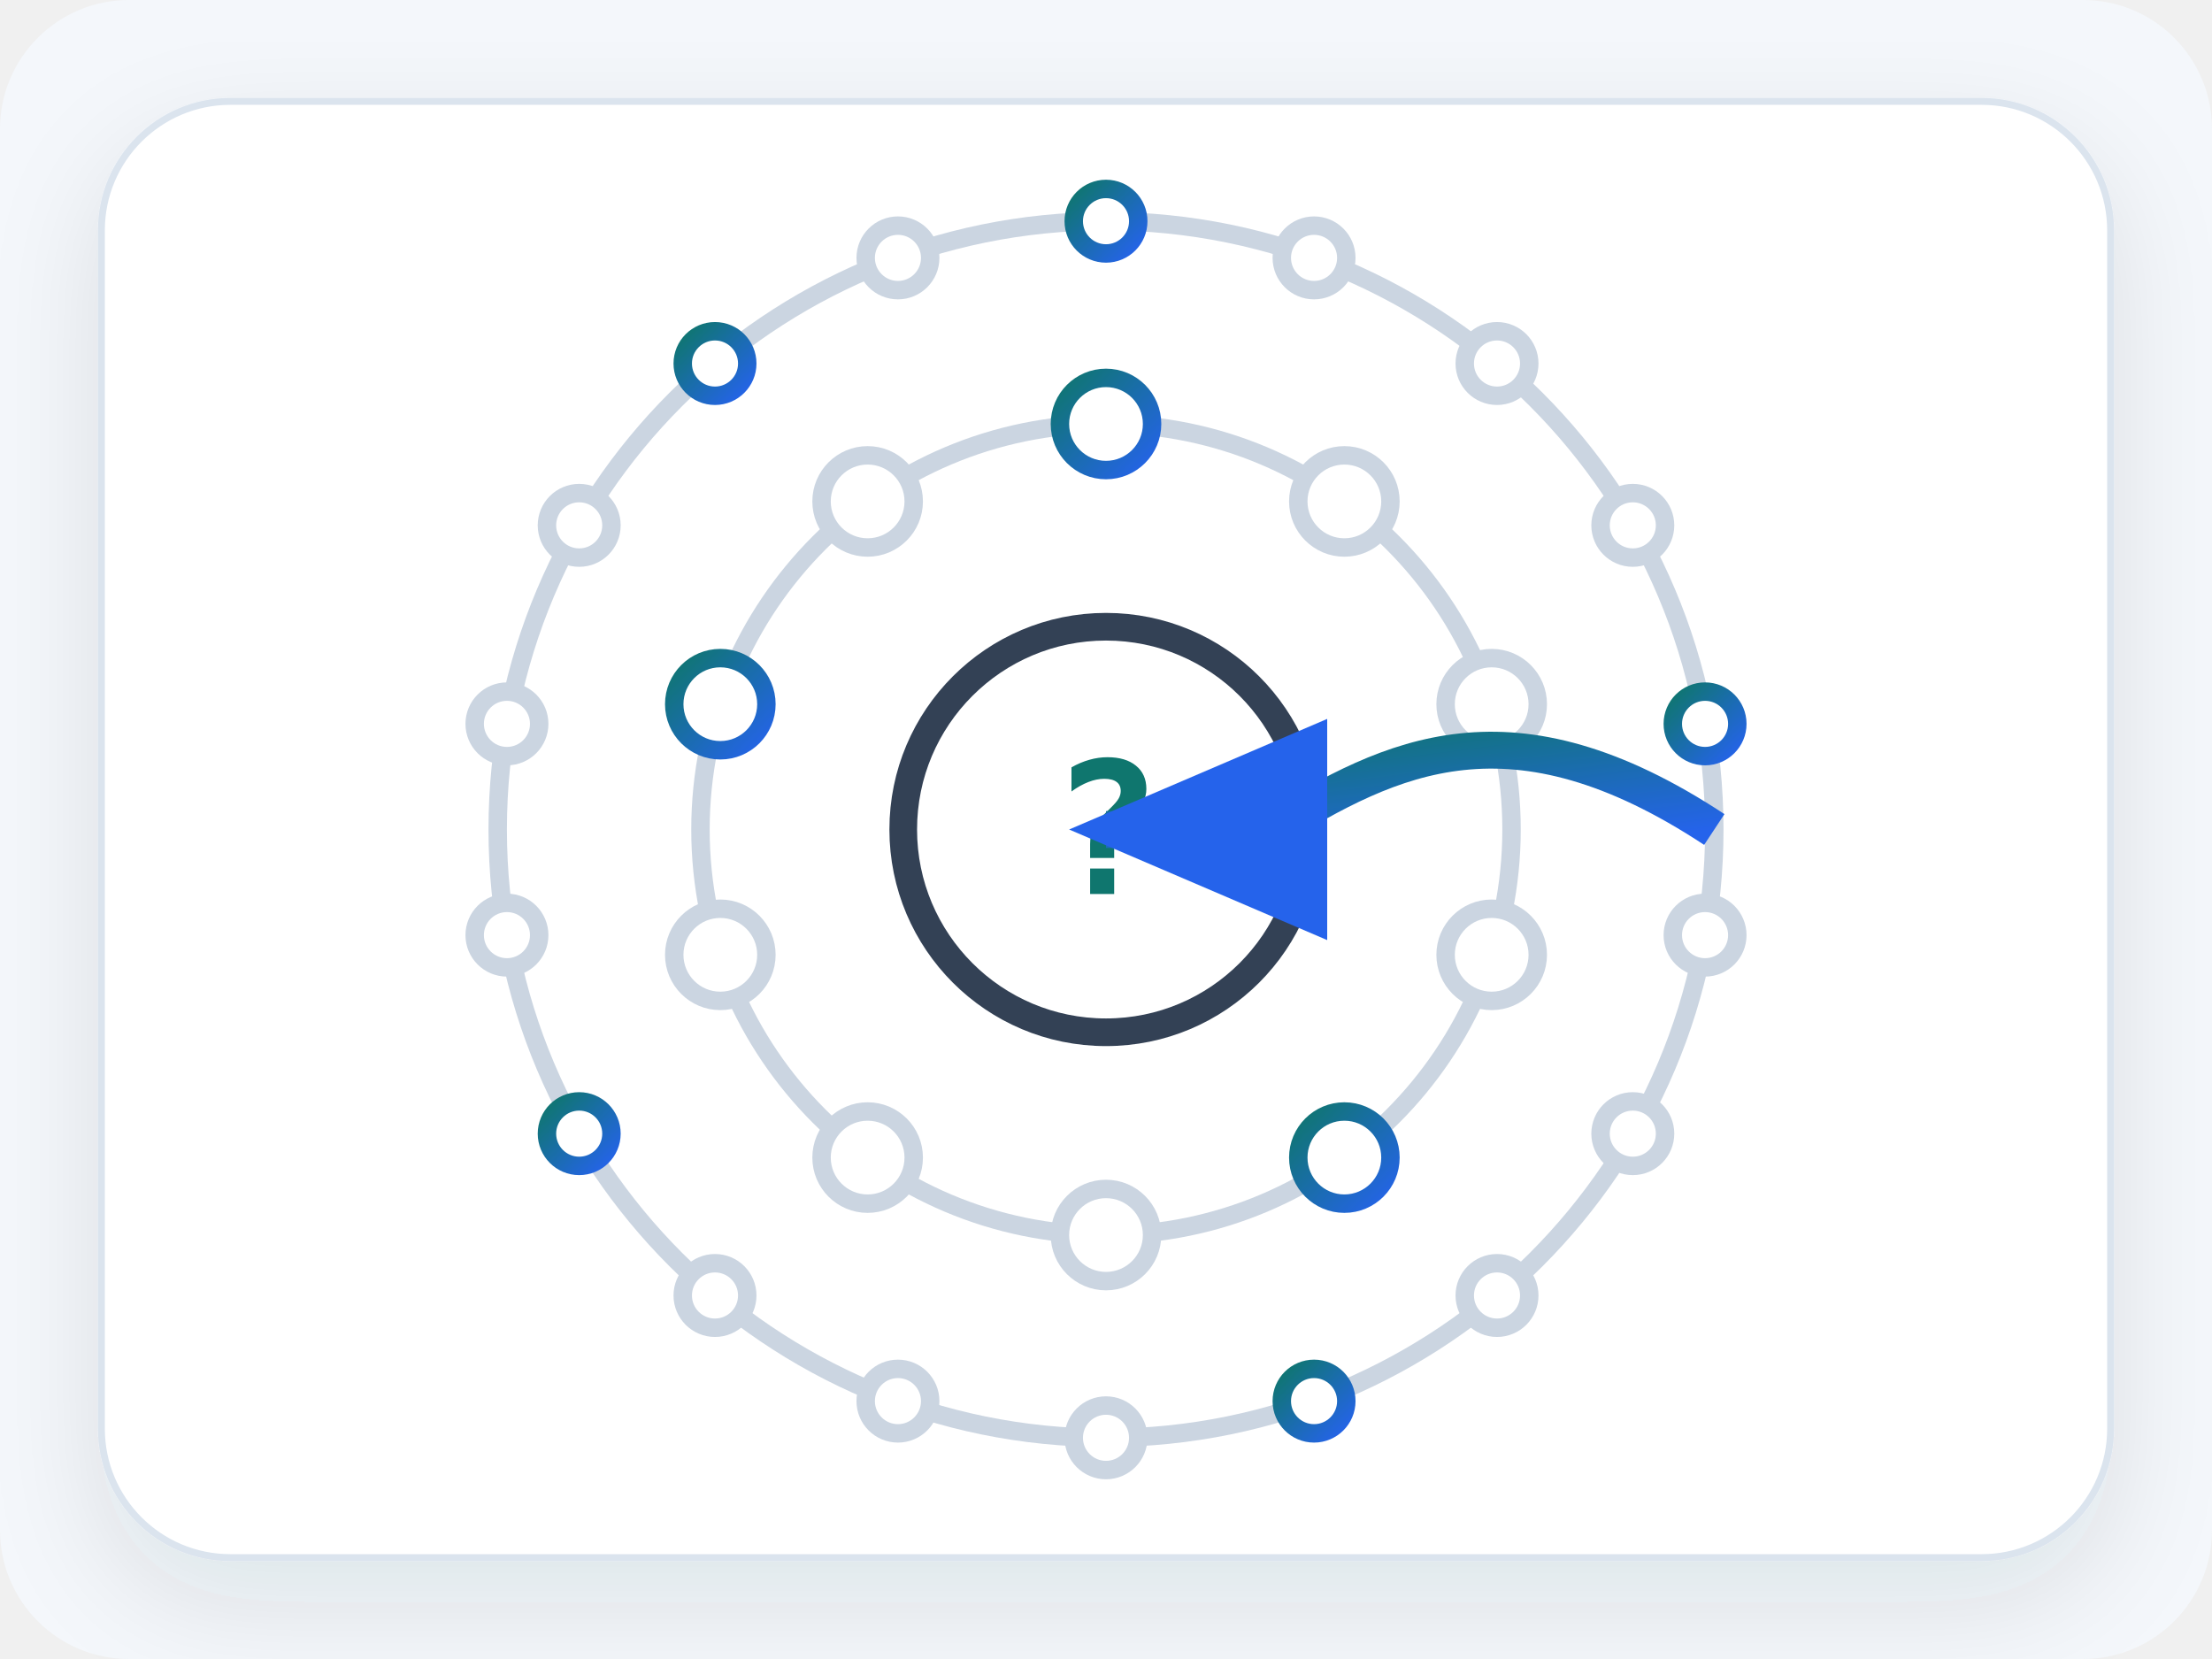
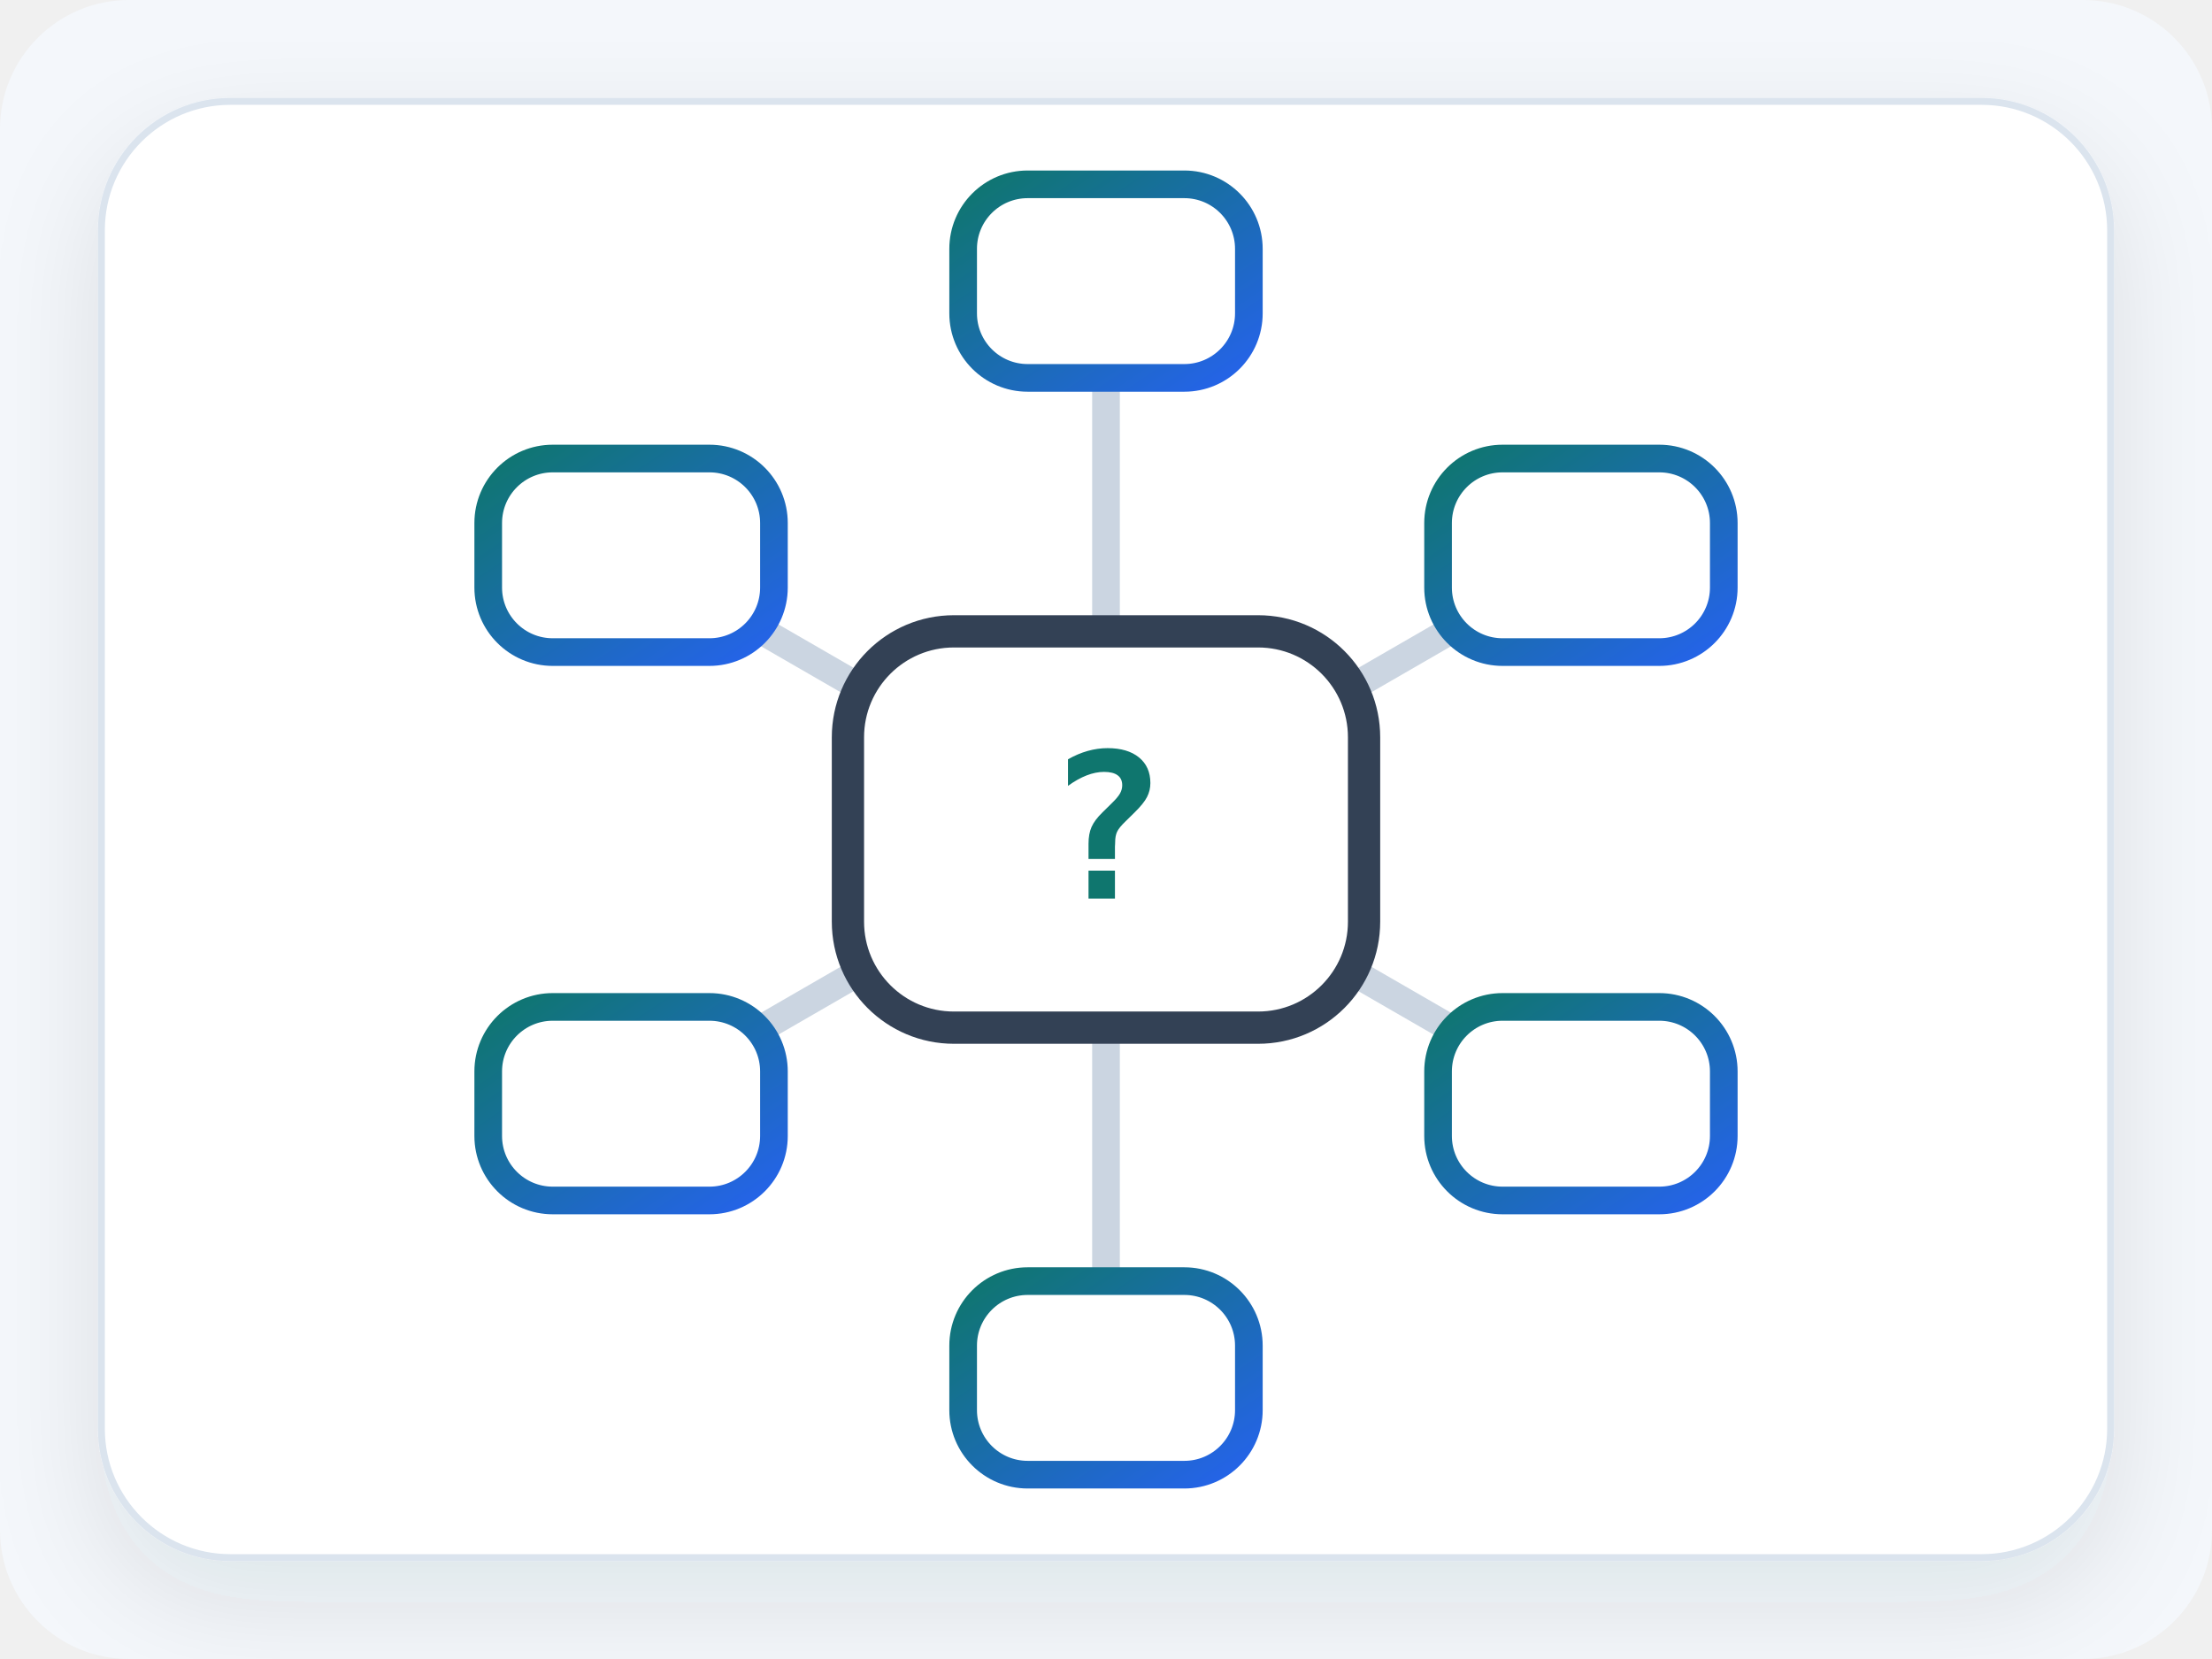
<svg xmlns="http://www.w3.org/2000/svg" viewBox="0 0 480 360" role="img" aria-labelledby="title desc">
  <defs>
    <linearGradient id="accent" x1="0" y1="0" x2="1" y2="1">
      <stop stop-color="#0f766e" />
      <stop offset="1" stop-color="#2563eb" />
    </linearGradient>
    <filter id="shadow" x="-20%" y="-20%" width="140%" height="140%">
      <feDropShadow dx="0" dy="9" stdDeviation="12" flood-color="#1e293b" flood-opacity=".10" />
    </filter>
    <marker id="arrow" markerWidth="8" markerHeight="8" refX="6" refY="3" orient="auto">
      <path d="M0,0 L0,6 L7,3 z" fill="#2563eb" />
    </marker>
  </defs>
  <rect width="480" height="360" rx="28" fill="#f4f7fb" />
  <rect x="22" y="22" width="436" height="316" rx="28" fill="#ffffff" stroke="#dbe4ee" stroke-width="1.5" filter="url(#shadow)" />
-   <circle cx="240" cy="180" r="44" fill="#fff" stroke="#334155" stroke-width="6" />
-   <text x="240" y="194" text-anchor="middle" font-family="IBM Plex Mono, Menlo, monospace" font-size="40" font-weight="700" fill="#0f766e">?</text>
-   <circle cx="240" cy="180" r="88" fill="none" stroke="#cbd5e1" stroke-width="4" />
-   <circle cx="240" cy="92" r="10" fill="#fff" stroke="url(#accent)" stroke-width="4" />
-   <circle cx="291.725" cy="108.807" r="10" fill="#fff" stroke="#cbd5e1" stroke-width="4" />
-   <circle cx="323.693" cy="152.807" r="10" fill="#fff" stroke="#cbd5e1" stroke-width="4" />
-   <circle cx="323.693" cy="207.193" r="10" fill="#fff" stroke="#cbd5e1" stroke-width="4" />
-   <circle cx="291.725" cy="251.193" r="10" fill="#fff" stroke="url(#accent)" stroke-width="4" />
-   <circle cx="240" cy="268" r="10" fill="#fff" stroke="#cbd5e1" stroke-width="4" />
-   <circle cx="188.275" cy="251.193" r="10" fill="#fff" stroke="#cbd5e1" stroke-width="4" />
-   <circle cx="156.307" cy="207.193" r="10" fill="#fff" stroke="#cbd5e1" stroke-width="4" />
-   <circle cx="156.307" cy="152.807" r="10" fill="#fff" stroke="url(#accent)" stroke-width="4" />
-   <circle cx="188.275" cy="108.807" r="10" fill="#fff" stroke="#cbd5e1" stroke-width="4" />
-   <circle cx="240" cy="180" r="132" fill="none" stroke="#cbd5e1" stroke-width="4" />
-   <circle cx="240" cy="48" r="7" fill="#fff" stroke="url(#accent)" stroke-width="4" />
-   <circle cx="285.147" cy="55.961" r="7" fill="#fff" stroke="#cbd5e1" stroke-width="4" />
-   <circle cx="324.848" cy="78.882" r="7" fill="#fff" stroke="#cbd5e1" stroke-width="4" />
-   <circle cx="354.315" cy="114" r="7" fill="#fff" stroke="#cbd5e1" stroke-width="4" />
-   <circle cx="369.995" cy="157.078" r="7" fill="#fff" stroke="url(#accent)" stroke-width="4" />
-   <circle cx="369.995" cy="202.922" r="7" fill="#fff" stroke="#cbd5e1" stroke-width="4" />
-   <circle cx="354.315" cy="246" r="7" fill="#fff" stroke="#cbd5e1" stroke-width="4" />
-   <circle cx="324.848" cy="281.118" r="7" fill="#fff" stroke="#cbd5e1" stroke-width="4" />
-   <circle cx="285.147" cy="304.039" r="7" fill="#fff" stroke="url(#accent)" stroke-width="4" />
-   <circle cx="240" cy="312" r="7" fill="#fff" stroke="#cbd5e1" stroke-width="4" />
-   <circle cx="194.853" cy="304.039" r="7" fill="#fff" stroke="#cbd5e1" stroke-width="4" />
-   <circle cx="155.152" cy="281.118" r="7" fill="#fff" stroke="#cbd5e1" stroke-width="4" />
-   <circle cx="125.685" cy="246" r="7" fill="#fff" stroke="url(#accent)" stroke-width="4" />
-   <circle cx="110.005" cy="202.922" r="7" fill="#fff" stroke="#cbd5e1" stroke-width="4" />
-   <circle cx="110.005" cy="157.078" r="7" fill="#fff" stroke="#cbd5e1" stroke-width="4" />
-   <circle cx="125.685" cy="114" r="7" fill="#fff" stroke="#cbd5e1" stroke-width="4" />
-   <circle cx="155.152" cy="78.882" r="7" fill="#fff" stroke="url(#accent)" stroke-width="4" />
-   <circle cx="194.853" cy="55.961" r="7" fill="#fff" stroke="#cbd5e1" stroke-width="4" />
-   <path d="M 372 180 C 328 151 302 164 276 180 H 240" fill="none" stroke="url(#accent)" stroke-width="8" marker-end="url(#arrow)" />
+   <path d="M 240 180 L 240 61" stroke="#cbd5e1" stroke-width="6" />
+   <rect x="209" y="40" width="62" height="42" rx="14" fill="#fff" stroke="url(#accent)" stroke-width="6" />
+   <path d="M 240 180 L 343.057 120.5" stroke="#cbd5e1" stroke-width="6" />
+   <rect x="312.057" y="99.5" width="62" height="42" rx="14" fill="#fff" stroke="url(#accent)" stroke-width="6" />
+   <path d="M 240 180 L 343.057 239.5" stroke="#cbd5e1" stroke-width="6" />
+   <rect x="312.057" y="218.5" width="62" height="42" rx="14" fill="#fff" stroke="url(#accent)" stroke-width="6" />
+   <path d="M 240 180 L 240 299" stroke="#cbd5e1" stroke-width="6" />
+   <rect x="209" y="278" width="62" height="42" rx="14" fill="#fff" stroke="url(#accent)" stroke-width="6" />
+   <path d="M 240 180 L 136.943 239.5" stroke="#cbd5e1" stroke-width="6" />
+   <rect x="105.943" y="218.5" width="62" height="42" rx="14" fill="#fff" stroke="url(#accent)" stroke-width="6" />
+   <path d="M 240 180 L 136.943 120.5" stroke="#cbd5e1" stroke-width="6" />
+   <rect x="105.943" y="99.5" width="62" height="42" rx="14" fill="#fff" stroke="url(#accent)" stroke-width="6" />
+   <rect x="184" y="137" width="112" height="86" rx="23" fill="#fff" stroke="#334155" stroke-width="7" />
+   <text x="240" y="195" text-anchor="middle" font-family="IBM Plex Mono, Menlo, monospace" font-size="44" font-weight="700" fill="#0f766e">?</text>
</svg>
